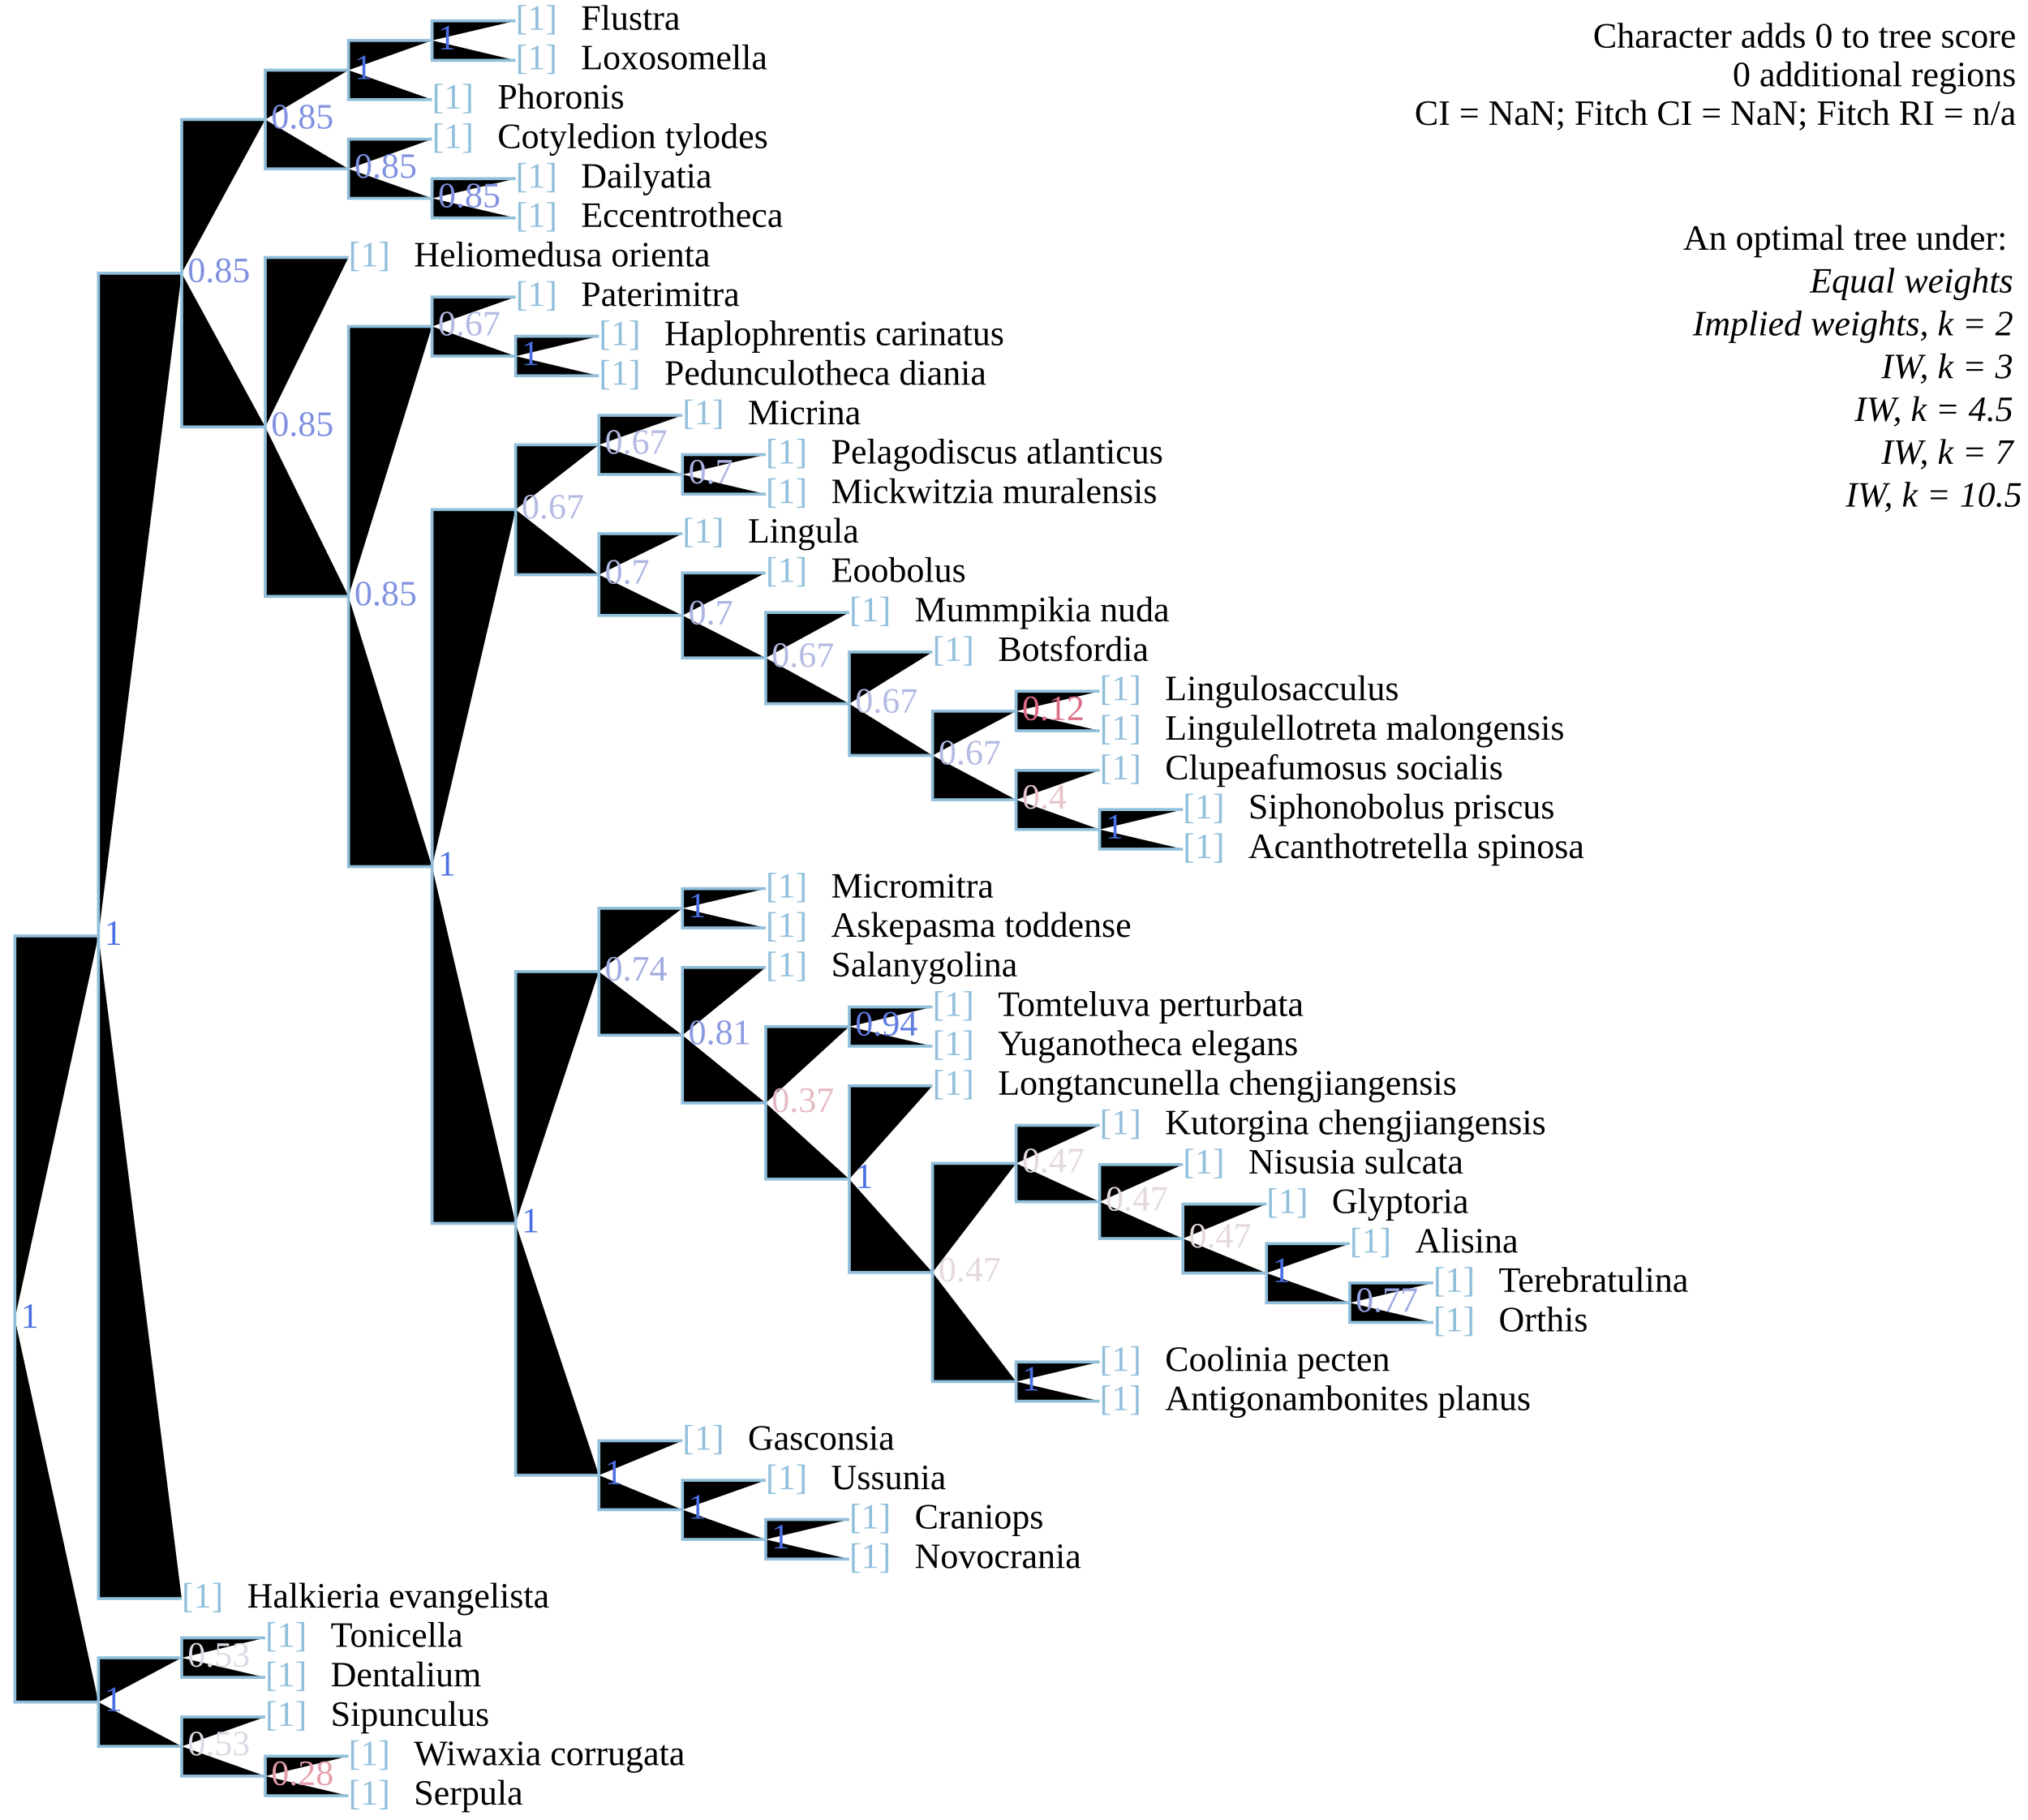
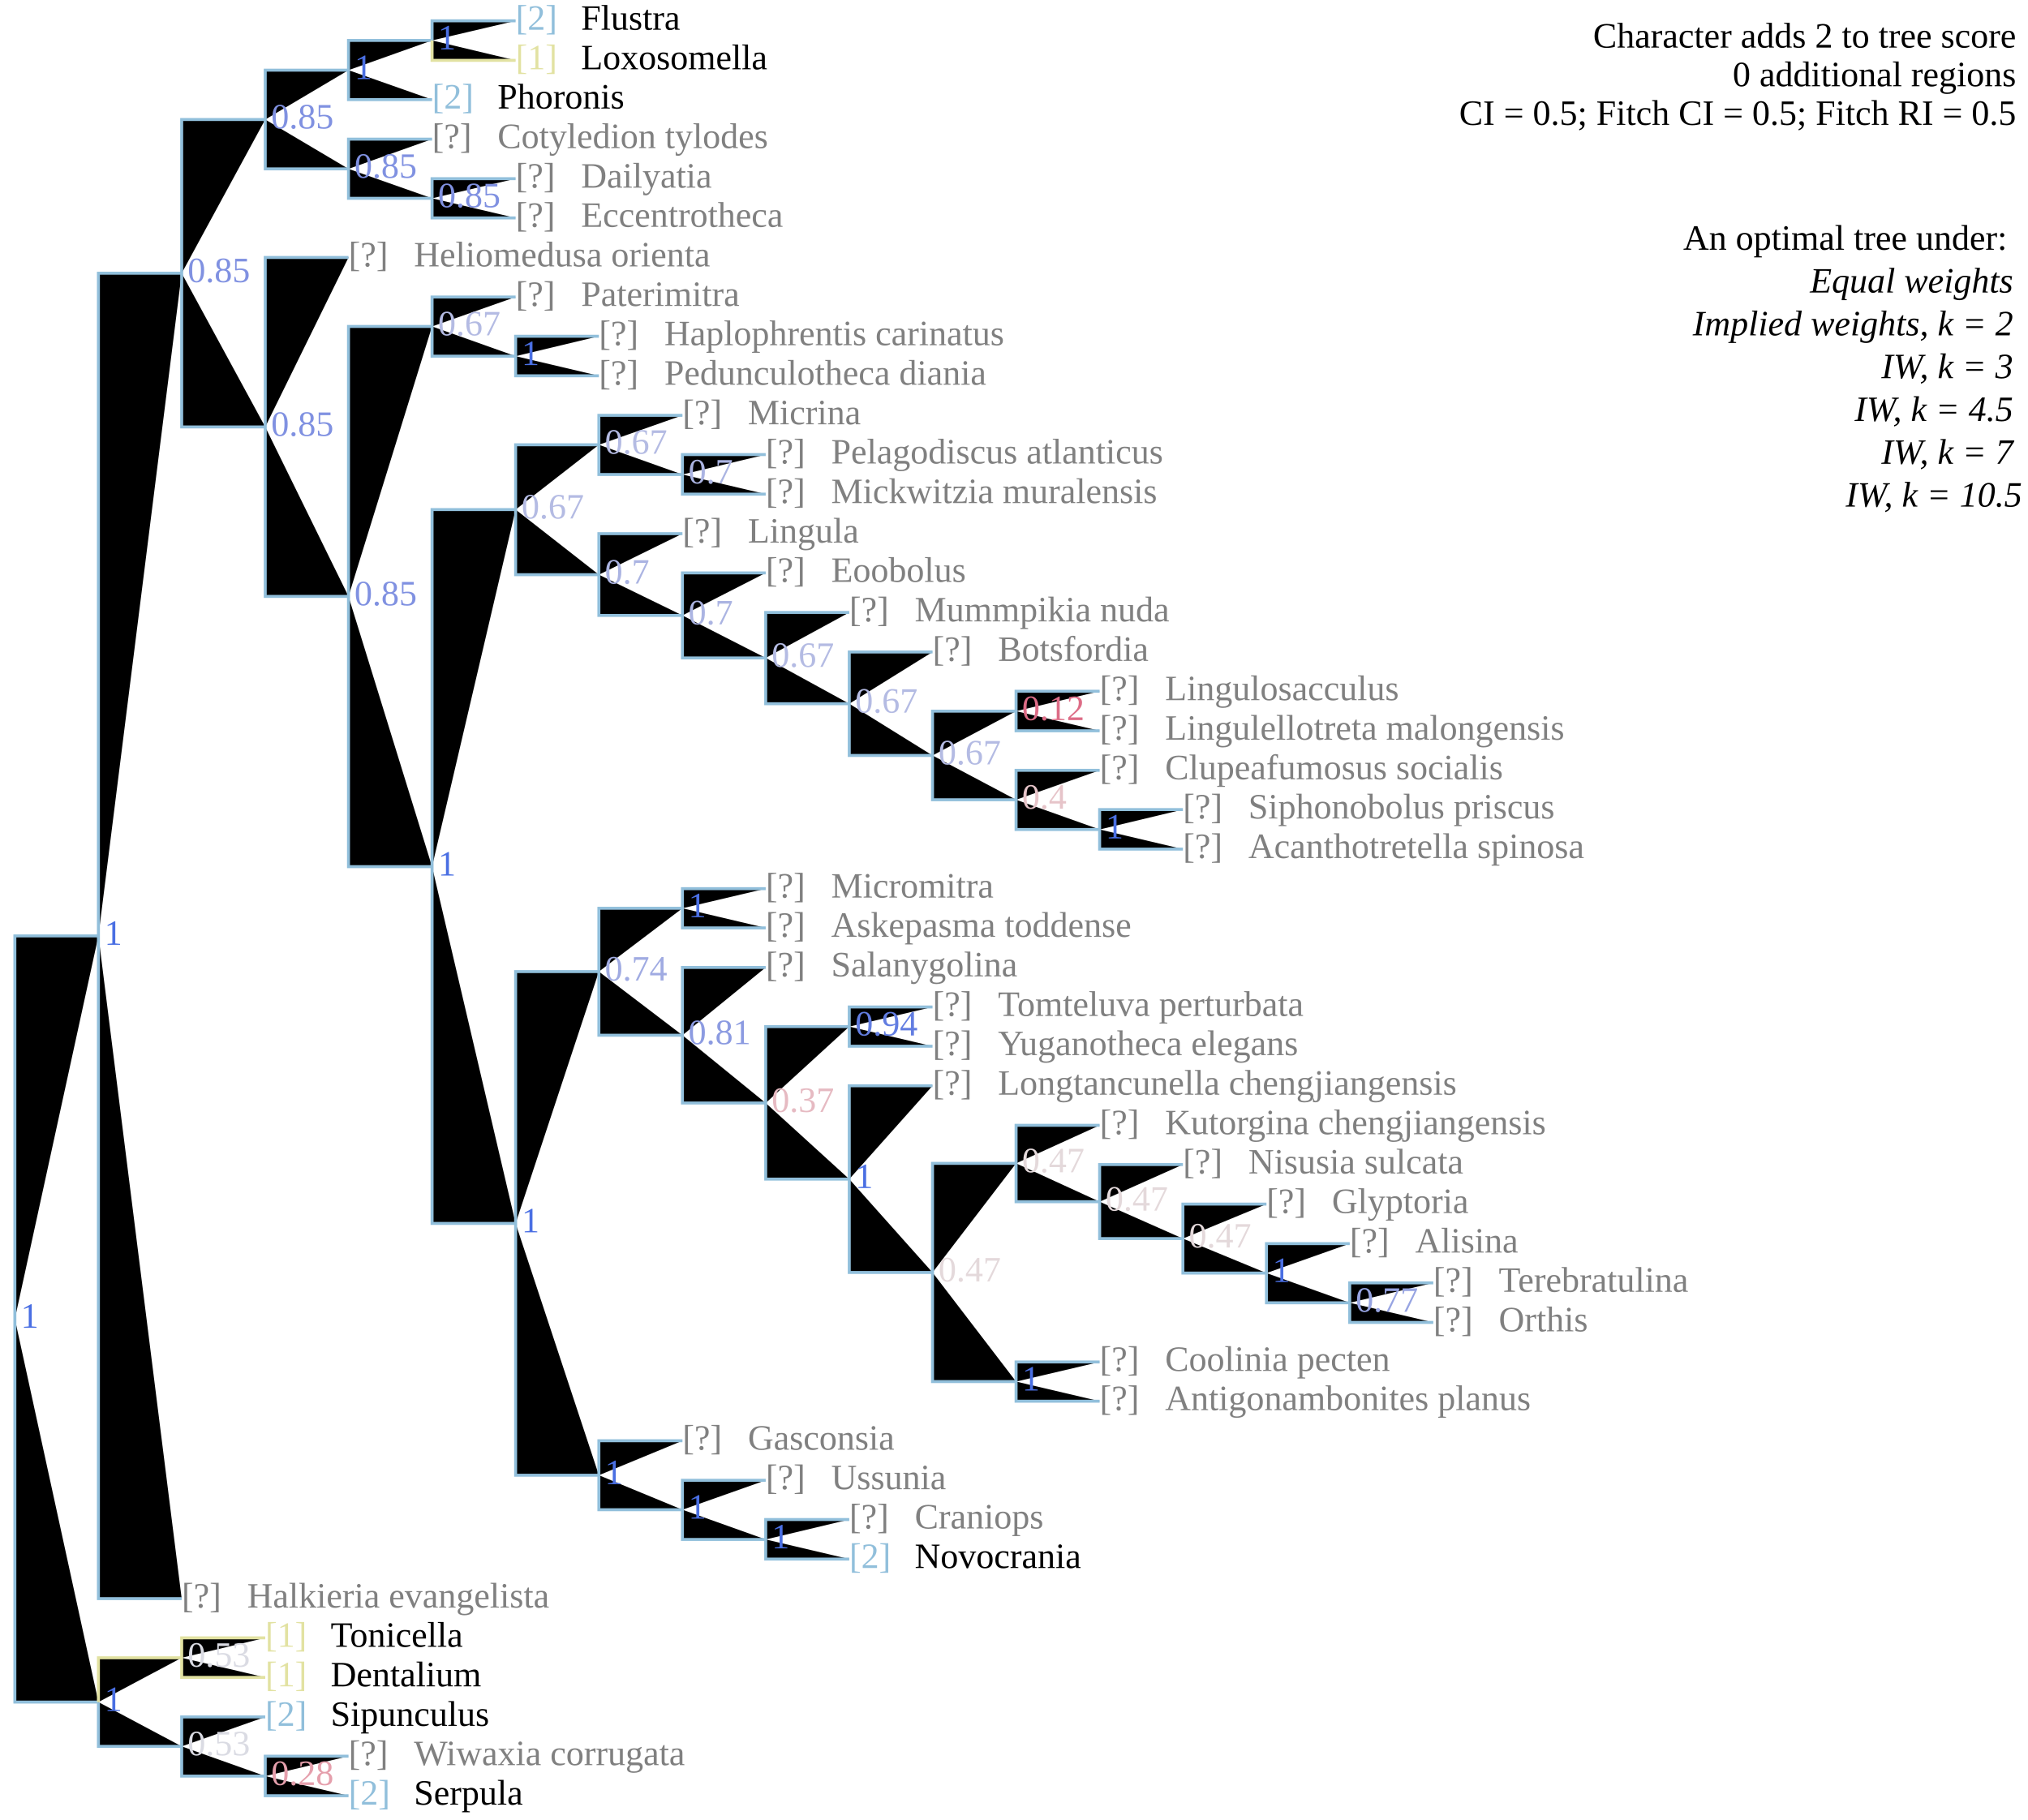
<svg xmlns="http://www.w3.org/2000/svg" version="1.1" width="682" height="612" class="tree" data-char="188">
-   <text x="678" y="16" text-anchor="end" class="stepsLabel">Character adds <tspan class="score">0</tspan> to tree score</text>
+   <text x="678" y="16" text-anchor="end" class="stepsLabel">Character adds <tspan class="score">2</tspan> to tree score</text>
  <text x="678" y="29" text-anchor="end" class="stepsLabel">
    <tspan class="score">0</tspan> additional regions</text>
-   <text x="678" y="42" text-anchor="end" class="stepsLabel">CI = NaN; Fitch CI = NaN; Fitch RI = n/a</text>
+   <text x="678" y="42" text-anchor="end" class="stepsLabel">CI = 0.5; Fitch CI = 0.5; Fitch RI = 0.5</text>
  <text x="678" y="68" text-anchor="end" class="stepsLabel">
    <tspan dy="16">An optimal tree under:</tspan>
    <tspan x="680" style="font-style:italic" class="thisAn" dy="1.2em">Equal weights</tspan>
    <tspan x="680" style="font-style:italic" class="notThisAn" dy="1.2em">Implied weights, k = 2</tspan>
    <tspan x="680" style="font-style:italic" class="notThisAn" dy="1.2em">IW, k = 3</tspan>
    <tspan x="680" style="font-style:italic" class="notThisAn" dy="1.2em">IW, k = 4.5</tspan>
    <tspan x="680" style="font-style:italic" class="notThisAn" dy="1.2em">IW, k = 7</tspan>
    <tspan x="680" style="font-style:italic" class="notThisAn" dy="1.2em">IW, k = 10.5</tspan>
  </text>
-   <text x="117.2" y="593.7" fill="#91bfdb" class="flag">[1]</text>
-   <text x="139.2" y="593.7" fill="#000" class="taxonLabel">Wiwaxia corrugata</text>
-   <text x="117.2" y="607" fill="#91bfdb" class="flag">[1]</text>
+   <text x="117.2" y="593.7" fill="grey" class="flag">[?]</text>
+   <text x="139.2" y="593.7" fill="grey" class="taxonLabel">Wiwaxia corrugata</text>
+   <text x="117.2" y="607" fill="#91bfdb" class="flag">[2]</text>
  <text x="139.2" y="607" fill="#000" class="taxonLabel">Serpula</text>
-   <text x="89.2" y="580.5" fill="#91bfdb" class="flag">[1]</text>
+   <text x="89.2" y="580.5" fill="#91bfdb" class="flag">[2]</text>
  <text x="111.2" y="580.5" fill="#000" class="taxonLabel">Sipunculus</text>
-   <text x="89.2" y="553.9" fill="#91bfdb" class="flag">[1]</text>
+   <text x="89.2" y="553.9" fill="#e2e2a2" class="flag">[1]</text>
  <text x="111.2" y="553.9" fill="#000" class="taxonLabel">Tonicella</text>
-   <text x="89.2" y="567.2" fill="#91bfdb" class="flag">[1]</text>
+   <text x="89.2" y="567.2" fill="#e2e2a2" class="flag">[1]</text>
  <text x="111.2" y="567.2" fill="#000" class="taxonLabel">Dentalium</text>
-   <text x="285.6" y="514.1" fill="#91bfdb" class="flag">[1]</text>
-   <text x="307.6" y="514.1" fill="#000" class="taxonLabel">Craniops</text>
-   <text x="285.6" y="527.4" fill="#91bfdb" class="flag">[1]</text>
+   <text x="285.6" y="514.1" fill="grey" class="flag">[?]</text>
+   <text x="307.6" y="514.1" fill="grey" class="taxonLabel">Craniops</text>
+   <text x="285.6" y="527.4" fill="#91bfdb" class="flag">[2]</text>
  <text x="307.6" y="527.4" fill="#000" class="taxonLabel">Novocrania</text>
-   <text x="257.5" y="500.9" fill="#91bfdb" class="flag">[1]</text>
-   <text x="279.5" y="500.9" fill="#000" class="taxonLabel">Ussunia</text>
-   <text x="229.5" y="487.6" fill="#91bfdb" class="flag">[1]</text>
-   <text x="251.5" y="487.6" fill="#000" class="taxonLabel">Gasconsia</text>
-   <text x="369.8" y="461.1" fill="#91bfdb" class="flag">[1]</text>
-   <text x="391.8" y="461.1" fill="#000" class="taxonLabel">Coolinia pecten</text>
-   <text x="369.8" y="474.3" fill="#91bfdb" class="flag">[1]</text>
-   <text x="391.8" y="474.3" fill="#000" class="taxonLabel">Antigonambonites planus</text>
-   <text x="482" y="434.5" fill="#91bfdb" class="flag">[1]</text>
-   <text x="504" y="434.5" fill="#000" class="taxonLabel">Terebratulina</text>
-   <text x="482" y="447.8" fill="#91bfdb" class="flag">[1]</text>
-   <text x="504" y="447.8" fill="#000" class="taxonLabel">Orthis</text>
-   <text x="453.9" y="421.3" fill="#91bfdb" class="flag">[1]</text>
-   <text x="475.9" y="421.3" fill="#000" class="taxonLabel">Alisina</text>
-   <text x="425.9" y="408" fill="#91bfdb" class="flag">[1]</text>
-   <text x="447.9" y="408" fill="#000" class="taxonLabel">Glyptoria</text>
-   <text x="397.8" y="394.7" fill="#91bfdb" class="flag">[1]</text>
-   <text x="419.8" y="394.7" fill="#000" class="taxonLabel">Nisusia sulcata</text>
-   <text x="369.8" y="381.5" fill="#91bfdb" class="flag">[1]</text>
-   <text x="391.8" y="381.5" fill="#000" class="taxonLabel">Kutorgina chengjiangensis</text>
-   <text x="313.6" y="368.2" fill="#91bfdb" class="flag">[1]</text>
-   <text x="335.6" y="368.2" fill="#000" class="taxonLabel">Longtancunella chengjiangensis</text>
-   <text x="313.6" y="341.7" fill="#91bfdb" class="flag">[1]</text>
-   <text x="335.6" y="341.7" fill="#000" class="taxonLabel">Tomteluva perturbata</text>
-   <text x="313.6" y="354.9" fill="#91bfdb" class="flag">[1]</text>
-   <text x="335.6" y="354.9" fill="#000" class="taxonLabel">Yuganotheca elegans</text>
-   <text x="257.5" y="328.4" fill="#91bfdb" class="flag">[1]</text>
-   <text x="279.5" y="328.4" fill="#000" class="taxonLabel">Salanygolina</text>
-   <text x="257.5" y="301.9" fill="#91bfdb" class="flag">[1]</text>
-   <text x="279.5" y="301.9" fill="#000" class="taxonLabel">Micromitra</text>
-   <text x="257.5" y="315.1" fill="#91bfdb" class="flag">[1]</text>
-   <text x="279.5" y="315.1" fill="#000" class="taxonLabel">Askepasma toddense</text>
-   <text x="397.8" y="275.3" fill="#91bfdb" class="flag">[1]</text>
-   <text x="419.8" y="275.3" fill="#000" class="taxonLabel">Siphonobolus priscus</text>
-   <text x="397.8" y="288.6" fill="#91bfdb" class="flag">[1]</text>
-   <text x="419.8" y="288.6" fill="#000" class="taxonLabel">Acanthotretella spinosa</text>
-   <text x="369.8" y="262.1" fill="#91bfdb" class="flag">[1]</text>
-   <text x="391.8" y="262.1" fill="#000" class="taxonLabel">Clupeafumosus socialis</text>
-   <text x="369.8" y="235.5" fill="#91bfdb" class="flag">[1]</text>
-   <text x="391.8" y="235.5" fill="#000" class="taxonLabel">Lingulosacculus</text>
-   <text x="369.8" y="248.8" fill="#91bfdb" class="flag">[1]</text>
-   <text x="391.8" y="248.8" fill="#000" class="taxonLabel">Lingulellotreta malongensis</text>
-   <text x="313.6" y="222.3" fill="#91bfdb" class="flag">[1]</text>
-   <text x="335.6" y="222.3" fill="#000" class="taxonLabel">Botsfordia</text>
-   <text x="285.6" y="209" fill="#91bfdb" class="flag">[1]</text>
-   <text x="307.6" y="209" fill="#000" class="taxonLabel">Mummpikia nuda</text>
-   <text x="257.5" y="195.7" fill="#91bfdb" class="flag">[1]</text>
-   <text x="279.5" y="195.7" fill="#000" class="taxonLabel">Eoobolus</text>
-   <text x="229.5" y="182.5" fill="#91bfdb" class="flag">[1]</text>
-   <text x="251.5" y="182.5" fill="#000" class="taxonLabel">Lingula</text>
-   <text x="257.5" y="155.9" fill="#91bfdb" class="flag">[1]</text>
-   <text x="279.5" y="155.9" fill="#000" class="taxonLabel">Pelagodiscus atlanticus</text>
-   <text x="257.5" y="169.2" fill="#91bfdb" class="flag">[1]</text>
-   <text x="279.5" y="169.2" fill="#000" class="taxonLabel">Mickwitzia muralensis</text>
-   <text x="229.5" y="142.7" fill="#91bfdb" class="flag">[1]</text>
-   <text x="251.5" y="142.7" fill="#000" class="taxonLabel">Micrina</text>
-   <text x="201.4" y="116.1" fill="#91bfdb" class="flag">[1]</text>
-   <text x="223.4" y="116.1" fill="#000" class="taxonLabel">Haplophrentis carinatus</text>
-   <text x="201.4" y="129.4" fill="#91bfdb" class="flag">[1]</text>
-   <text x="223.4" y="129.4" fill="#000" class="taxonLabel">Pedunculotheca diania</text>
-   <text x="173.4" y="102.9" fill="#91bfdb" class="flag">[1]</text>
-   <text x="195.4" y="102.9" fill="#000" class="taxonLabel">Paterimitra</text>
-   <text x="117.2" y="89.6" fill="#91bfdb" class="flag">[1]</text>
-   <text x="139.2" y="89.6" fill="#000" class="taxonLabel">Heliomedusa orienta</text>
-   <text x="173.4" y="63.1" fill="#91bfdb" class="flag">[1]</text>
-   <text x="195.4" y="63.1" fill="#000" class="taxonLabel">Dailyatia</text>
-   <text x="173.4" y="76.3" fill="#91bfdb" class="flag">[1]</text>
-   <text x="195.4" y="76.3" fill="#000" class="taxonLabel">Eccentrotheca</text>
-   <text x="145.3" y="49.8" fill="#91bfdb" class="flag">[1]</text>
-   <text x="167.3" y="49.8" fill="#000" class="taxonLabel">Cotyledion tylodes</text>
-   <text x="173.4" y="10" fill="#91bfdb" class="flag">[1]</text>
+   <text x="257.5" y="500.9" fill="grey" class="flag">[?]</text>
+   <text x="279.5" y="500.9" fill="grey" class="taxonLabel">Ussunia</text>
+   <text x="229.5" y="487.6" fill="grey" class="flag">[?]</text>
+   <text x="251.5" y="487.6" fill="grey" class="taxonLabel">Gasconsia</text>
+   <text x="369.8" y="461.1" fill="grey" class="flag">[?]</text>
+   <text x="391.8" y="461.1" fill="grey" class="taxonLabel">Coolinia pecten</text>
+   <text x="369.8" y="474.3" fill="grey" class="flag">[?]</text>
+   <text x="391.8" y="474.3" fill="grey" class="taxonLabel">Antigonambonites planus</text>
+   <text x="482" y="434.5" fill="grey" class="flag">[?]</text>
+   <text x="504" y="434.5" fill="grey" class="taxonLabel">Terebratulina</text>
+   <text x="482" y="447.8" fill="grey" class="flag">[?]</text>
+   <text x="504" y="447.8" fill="grey" class="taxonLabel">Orthis</text>
+   <text x="453.9" y="421.3" fill="grey" class="flag">[?]</text>
+   <text x="475.9" y="421.3" fill="grey" class="taxonLabel">Alisina</text>
+   <text x="425.9" y="408" fill="grey" class="flag">[?]</text>
+   <text x="447.9" y="408" fill="grey" class="taxonLabel">Glyptoria</text>
+   <text x="397.8" y="394.7" fill="grey" class="flag">[?]</text>
+   <text x="419.8" y="394.7" fill="grey" class="taxonLabel">Nisusia sulcata</text>
+   <text x="369.8" y="381.5" fill="grey" class="flag">[?]</text>
+   <text x="391.8" y="381.5" fill="grey" class="taxonLabel">Kutorgina chengjiangensis</text>
+   <text x="313.6" y="368.2" fill="grey" class="flag">[?]</text>
+   <text x="335.6" y="368.2" fill="grey" class="taxonLabel">Longtancunella chengjiangensis</text>
+   <text x="313.6" y="341.7" fill="grey" class="flag">[?]</text>
+   <text x="335.6" y="341.7" fill="grey" class="taxonLabel">Tomteluva perturbata</text>
+   <text x="313.6" y="354.9" fill="grey" class="flag">[?]</text>
+   <text x="335.6" y="354.9" fill="grey" class="taxonLabel">Yuganotheca elegans</text>
+   <text x="257.5" y="328.4" fill="grey" class="flag">[?]</text>
+   <text x="279.5" y="328.4" fill="grey" class="taxonLabel">Salanygolina</text>
+   <text x="257.5" y="301.9" fill="grey" class="flag">[?]</text>
+   <text x="279.5" y="301.9" fill="grey" class="taxonLabel">Micromitra</text>
+   <text x="257.5" y="315.1" fill="grey" class="flag">[?]</text>
+   <text x="279.5" y="315.1" fill="grey" class="taxonLabel">Askepasma toddense</text>
+   <text x="397.8" y="275.3" fill="grey" class="flag">[?]</text>
+   <text x="419.8" y="275.3" fill="grey" class="taxonLabel">Siphonobolus priscus</text>
+   <text x="397.8" y="288.6" fill="grey" class="flag">[?]</text>
+   <text x="419.8" y="288.6" fill="grey" class="taxonLabel">Acanthotretella spinosa</text>
+   <text x="369.8" y="262.1" fill="grey" class="flag">[?]</text>
+   <text x="391.8" y="262.1" fill="grey" class="taxonLabel">Clupeafumosus socialis</text>
+   <text x="369.8" y="235.5" fill="grey" class="flag">[?]</text>
+   <text x="391.8" y="235.5" fill="grey" class="taxonLabel">Lingulosacculus</text>
+   <text x="369.8" y="248.8" fill="grey" class="flag">[?]</text>
+   <text x="391.8" y="248.8" fill="grey" class="taxonLabel">Lingulellotreta malongensis</text>
+   <text x="313.6" y="222.3" fill="grey" class="flag">[?]</text>
+   <text x="335.6" y="222.3" fill="grey" class="taxonLabel">Botsfordia</text>
+   <text x="285.6" y="209" fill="grey" class="flag">[?]</text>
+   <text x="307.6" y="209" fill="grey" class="taxonLabel">Mummpikia nuda</text>
+   <text x="257.5" y="195.7" fill="grey" class="flag">[?]</text>
+   <text x="279.5" y="195.7" fill="grey" class="taxonLabel">Eoobolus</text>
+   <text x="229.5" y="182.5" fill="grey" class="flag">[?]</text>
+   <text x="251.5" y="182.5" fill="grey" class="taxonLabel">Lingula</text>
+   <text x="257.5" y="155.9" fill="grey" class="flag">[?]</text>
+   <text x="279.5" y="155.9" fill="grey" class="taxonLabel">Pelagodiscus atlanticus</text>
+   <text x="257.5" y="169.2" fill="grey" class="flag">[?]</text>
+   <text x="279.5" y="169.2" fill="grey" class="taxonLabel">Mickwitzia muralensis</text>
+   <text x="229.5" y="142.7" fill="grey" class="flag">[?]</text>
+   <text x="251.5" y="142.7" fill="grey" class="taxonLabel">Micrina</text>
+   <text x="201.4" y="116.1" fill="grey" class="flag">[?]</text>
+   <text x="223.4" y="116.1" fill="grey" class="taxonLabel">Haplophrentis carinatus</text>
+   <text x="201.4" y="129.4" fill="grey" class="flag">[?]</text>
+   <text x="223.4" y="129.4" fill="grey" class="taxonLabel">Pedunculotheca diania</text>
+   <text x="173.4" y="102.9" fill="grey" class="flag">[?]</text>
+   <text x="195.4" y="102.9" fill="grey" class="taxonLabel">Paterimitra</text>
+   <text x="117.2" y="89.6" fill="grey" class="flag">[?]</text>
+   <text x="139.2" y="89.6" fill="grey" class="taxonLabel">Heliomedusa orienta</text>
+   <text x="173.4" y="63.1" fill="grey" class="flag">[?]</text>
+   <text x="195.4" y="63.1" fill="grey" class="taxonLabel">Dailyatia</text>
+   <text x="173.4" y="76.3" fill="grey" class="flag">[?]</text>
+   <text x="195.4" y="76.3" fill="grey" class="taxonLabel">Eccentrotheca</text>
+   <text x="145.3" y="49.8" fill="grey" class="flag">[?]</text>
+   <text x="167.3" y="49.8" fill="grey" class="taxonLabel">Cotyledion tylodes</text>
+   <text x="173.4" y="10" fill="#91bfdb" class="flag">[2]</text>
  <text x="195.4" y="10" fill="#000" class="taxonLabel">Flustra</text>
-   <text x="173.4" y="23.3" fill="#91bfdb" class="flag">[1]</text>
+   <text x="173.4" y="23.3" fill="#e2e2a2" class="flag">[1]</text>
  <text x="195.4" y="23.3" fill="#000" class="taxonLabel">Loxosomella</text>
-   <text x="145.3" y="36.5" fill="#91bfdb" class="flag">[1]</text>
+   <text x="145.3" y="36.5" fill="#91bfdb" class="flag">[2]</text>
  <text x="167.3" y="36.5" fill="#000" class="taxonLabel">Phoronis</text>
-   <text x="61.1" y="540.7" fill="#91bfdb" class="flag">[1]</text>
-   <text x="83.1" y="540.7" fill="#000" class="taxonLabel">Halkieria evangelista</text>
-   <path d="M5,443.6V314.8H33.1M33.1,314.8V91.9H61.1M61.1,91.9V40.2H89.2M89.2,40.2V23.6H117.2M117.2,23.6V13.6H145.3M145.3,13.6V7H173.4M145.3,13.6V20.3H173.4M117.2,23.6V33.5H145.3M89.2,40.2V56.8H117.2M117.2,56.8V46.8H145.3M117.2,56.8V66.7H145.3M145.3,66.7V60.1H173.4M145.3,66.7V73.3H173.4M61.1,91.9V143.6H89.2M89.2,143.6V86.6H117.2M89.2,143.6V200.6H117.2M117.2,200.6V109.8H145.3M145.3,109.8V99.9H173.4M145.3,109.8V119.8H173.4M173.4,119.8V113.1H201.4M173.4,119.8V126.4H201.4M117.2,200.6V291.5H145.3M145.3,291.5V171.4H173.4M173.4,171.4V149.6H201.4M201.4,149.6V139.7H229.5M201.4,149.6V159.6H229.5M229.5,159.6V152.9H257.5M229.5,159.6V166.2H257.5M173.4,171.4V193.3H201.4M201.4,193.3V179.5H229.5M201.4,193.3V207H229.5M229.5,207V192.7H257.5M229.5,207V221.3H257.5M257.5,221.3V206H285.6M257.5,221.3V236.7H285.6M285.6,236.7V219.3H313.6M285.6,236.7V254.1H313.6M313.6,254.1V239.2H341.7M341.7,239.2V232.5H369.8M341.7,239.2V245.8H369.8M313.6,254.1V269H341.7M341.7,269V259.1H369.8M341.7,269V279H369.8M369.8,279V272.3H397.8M369.8,279V285.6H397.8M145.3,291.5V411.5H173.4M173.4,411.5V326.8H201.4M201.4,326.8V305.5H229.5M229.5,305.5V298.9H257.5M229.5,305.5V312.1H257.5M201.4,326.8V348.2H229.5M229.5,348.2V325.4H257.5M229.5,348.2V371H257.5M257.5,371V345.3H285.6M285.6,345.3V338.7H313.6M285.6,345.3V351.9H313.6M257.5,371V396.6H285.6M285.6,396.6V365.2H313.6M285.6,396.6V428H313.6M313.6,428V391.3H341.7M341.7,391.3V378.5H369.8M341.7,391.3V404.2H369.8M369.8,404.2V391.7H397.8M369.8,404.2V416.6H397.8M397.8,416.6V405H425.9M397.8,416.6V428.2H425.9M425.9,428.2V418.3H453.9M425.9,428.2V438.2H453.9M453.9,438.2V431.5H482M453.9,438.2V444.8H482M313.6,428V464.7H341.7M341.7,464.7V458.1H369.8M341.7,464.7V471.3H369.8M173.4,411.5V496.2H201.4M201.4,496.2V484.6H229.5M201.4,496.2V507.8H229.5M229.5,507.8V497.9H257.5M229.5,507.8V517.8H257.5M257.5,517.8V511.1H285.6M257.5,517.8V524.4H285.6M33.1,314.8V537.7H61.1M5,443.6V572.5H33.1M33.1,572.5V557.6H61.1M61.1,557.6V550.9H89.2M61.1,557.6V564.2H89.2M33.1,572.5V587.4H61.1M61.1,587.4V577.5H89.2M61.1,587.4V597.4H89.2M89.2,597.4V590.7H117.2M89.2,597.4V604H117.2" stroke="#91bfdb" />
+   <text x="61.1" y="540.7" fill="grey" class="flag">[?]</text>
+   <text x="83.1" y="540.7" fill="grey" class="taxonLabel">Halkieria evangelista</text>
+   <path d="M5,443.6V314.8H33.1M33.1,314.8V91.9H61.1M61.1,91.9V40.2H89.2M89.2,40.2V23.6H117.2M117.2,23.6V13.6H145.3M145.3,13.6V7H173.4M117.2,23.6V33.5H145.3M89.2,40.2V56.8H117.2M117.2,56.8V46.8H145.3M117.2,56.8V66.7H145.3M145.3,66.7V60.1H173.4M145.3,66.7V73.3H173.4M61.1,91.9V143.6H89.2M89.2,143.6V86.6H117.2M89.2,143.6V200.6H117.2M117.2,200.6V109.8H145.3M145.3,109.8V99.9H173.4M145.3,109.8V119.8H173.4M173.4,119.8V113.1H201.4M173.4,119.8V126.4H201.4M117.2,200.6V291.5H145.3M145.3,291.5V171.4H173.4M173.4,171.4V149.6H201.4M201.4,149.6V139.7H229.5M201.4,149.6V159.6H229.5M229.5,159.6V152.9H257.5M229.5,159.6V166.2H257.5M173.4,171.4V193.3H201.4M201.4,193.3V179.5H229.5M201.4,193.3V207H229.5M229.5,207V192.7H257.5M229.5,207V221.3H257.5M257.5,221.3V206H285.6M257.5,221.3V236.7H285.6M285.6,236.7V219.3H313.6M285.6,236.7V254.1H313.6M313.6,254.1V239.2H341.7M341.7,239.2V232.5H369.8M341.7,239.2V245.8H369.8M313.6,254.1V269H341.7M341.7,269V259.1H369.8M341.7,269V279H369.8M369.8,279V272.3H397.8M369.8,279V285.6H397.8M145.3,291.5V411.5H173.4M173.4,411.5V326.8H201.4M201.4,326.8V305.5H229.5M229.5,305.5V298.9H257.5M229.5,305.5V312.1H257.5M201.4,326.8V348.2H229.5M229.5,348.2V325.4H257.5M229.5,348.2V371H257.5M257.5,371V345.3H285.6M285.6,345.3V338.7H313.6M285.6,345.3V351.9H313.6M257.5,371V396.6H285.6M285.6,396.6V365.2H313.6M285.6,396.6V428H313.6M313.6,428V391.3H341.7M341.7,391.3V378.5H369.8M341.7,391.3V404.2H369.8M369.8,404.2V391.7H397.8M369.8,404.2V416.6H397.8M397.8,416.6V405H425.9M397.8,416.6V428.2H425.9M425.9,428.2V418.3H453.9M425.9,428.2V438.2H453.9M453.9,438.2V431.5H482M453.9,438.2V444.8H482M313.6,428V464.7H341.7M341.7,464.7V458.1H369.8M341.7,464.7V471.3H369.8M173.4,411.5V496.2H201.4M201.4,496.2V484.6H229.5M201.4,496.2V507.8H229.5M229.5,507.8V497.9H257.5M229.5,507.8V517.8H257.5M257.5,517.8V511.1H285.6M257.5,517.8V524.4H285.6M33.1,314.8V537.7H61.1M5,443.6V572.5H33.1M33.1,572.5V587.4H61.1M61.1,587.4V577.5H89.2M61.1,587.4V597.4H89.2M89.2,597.4V590.7H117.2M89.2,597.4V604H117.2" stroke="#91bfdb" />
+   <path d="M145.3,13.6V20.3H173.4M33.1,572.5V557.6H61.1M61.1,557.6V550.9H89.2M61.1,557.6V564.2H89.2" stroke="#e2e2a2" />
  <text x="7" y="446.6" class="node" fill="#4A6FE3">1</text>
  <text x="35.1" y="317.8" class="node" fill="#4A6FE3">1</text>
  <text x="63.1" y="94.9" class="node" fill="#8091E1">0.85</text>
  <text x="91.2" y="43.2" class="node" fill="#8091E1">0.85</text>
  <text x="119.2" y="26.6" class="node" fill="#4A6FE3">1</text>
  <text x="147.3" y="16.6" class="node" fill="#4A6FE3">1</text>
  <text x="119.2" y="59.8" class="node" fill="#8091E1">0.85</text>
  <text x="147.3" y="69.7" class="node" fill="#8091E1">0.85</text>
  <text x="91.2" y="146.6" class="node" fill="#8091E1">0.85</text>
  <text x="119.2" y="203.6" class="node" fill="#8091E1">0.85</text>
  <text x="147.3" y="112.8" class="node" fill="#B4BBE3">0.67</text>
  <text x="175.4" y="122.8" class="node" fill="#4A6FE3">1</text>
  <text x="147.3" y="294.5" class="node" fill="#4A6FE3">1</text>
  <text x="175.4" y="174.4" class="node" fill="#B4BBE3">0.67</text>
  <text x="203.4" y="152.6" class="node" fill="#B4BBE3">0.67</text>
  <text x="231.5" y="162.6" class="node" fill="#ABB4E2">0.7</text>
  <text x="203.4" y="196.3" class="node" fill="#ABB4E2">0.7</text>
  <text x="231.5" y="210" class="node" fill="#ABB4E2">0.7</text>
  <text x="259.5" y="224.3" class="node" fill="#B4BBE3">0.67</text>
  <text x="287.6" y="239.7" class="node" fill="#B4BBE3">0.67</text>
  <text x="315.6" y="257.1" class="node" fill="#B4BBE3">0.67</text>
  <text x="343.7" y="242.2" class="node" fill="#DD6C86">0.12</text>
  <text x="343.7" y="272" class="node" fill="#E6C4C9">0.4</text>
  <text x="371.8" y="282" class="node" fill="#4A6FE3">1</text>
  <text x="175.4" y="414.5" class="node" fill="#4A6FE3">1</text>
  <text x="203.4" y="329.8" class="node" fill="#A0ABE2">0.74</text>
  <text x="231.5" y="308.5" class="node" fill="#4A6FE3">1</text>
  <text x="231.5" y="351.2" class="node" fill="#8C9BE1">0.81</text>
  <text x="259.5" y="374" class="node" fill="#E6BAC2">0.37</text>
  <text x="287.6" y="348.3" class="node" fill="#627DE1">0.94</text>
  <text x="287.6" y="399.6" class="node" fill="#4A6FE3">1</text>
  <text x="315.6" y="431" class="node" fill="#E4D9DB">0.47</text>
  <text x="343.7" y="394.3" class="node" fill="#E4D9DB">0.47</text>
  <text x="371.8" y="407.2" class="node" fill="#E4D9DB">0.47</text>
  <text x="399.8" y="419.6" class="node" fill="#E4D9DB">0.47</text>
  <text x="427.9" y="431.2" class="node" fill="#4A6FE3">1</text>
  <text x="455.9" y="441.2" class="node" fill="#97A4E2">0.77</text>
  <text x="343.7" y="467.7" class="node" fill="#4A6FE3">1</text>
  <text x="203.4" y="499.2" class="node" fill="#4A6FE3">1</text>
  <text x="231.5" y="510.8" class="node" fill="#4A6FE3">1</text>
  <text x="259.5" y="520.8" class="node" fill="#4A6FE3">1</text>
  <text x="35.1" y="575.5" class="node" fill="#4A6FE3">1</text>
  <text x="63.1" y="560.6" class="node" fill="#DADBE3">0.53</text>
  <text x="63.1" y="590.4" class="node" fill="#DADBE3">0.53</text>
  <text x="91.2" y="600.4" class="node" fill="#E59FAC">0.28</text>
</svg>
